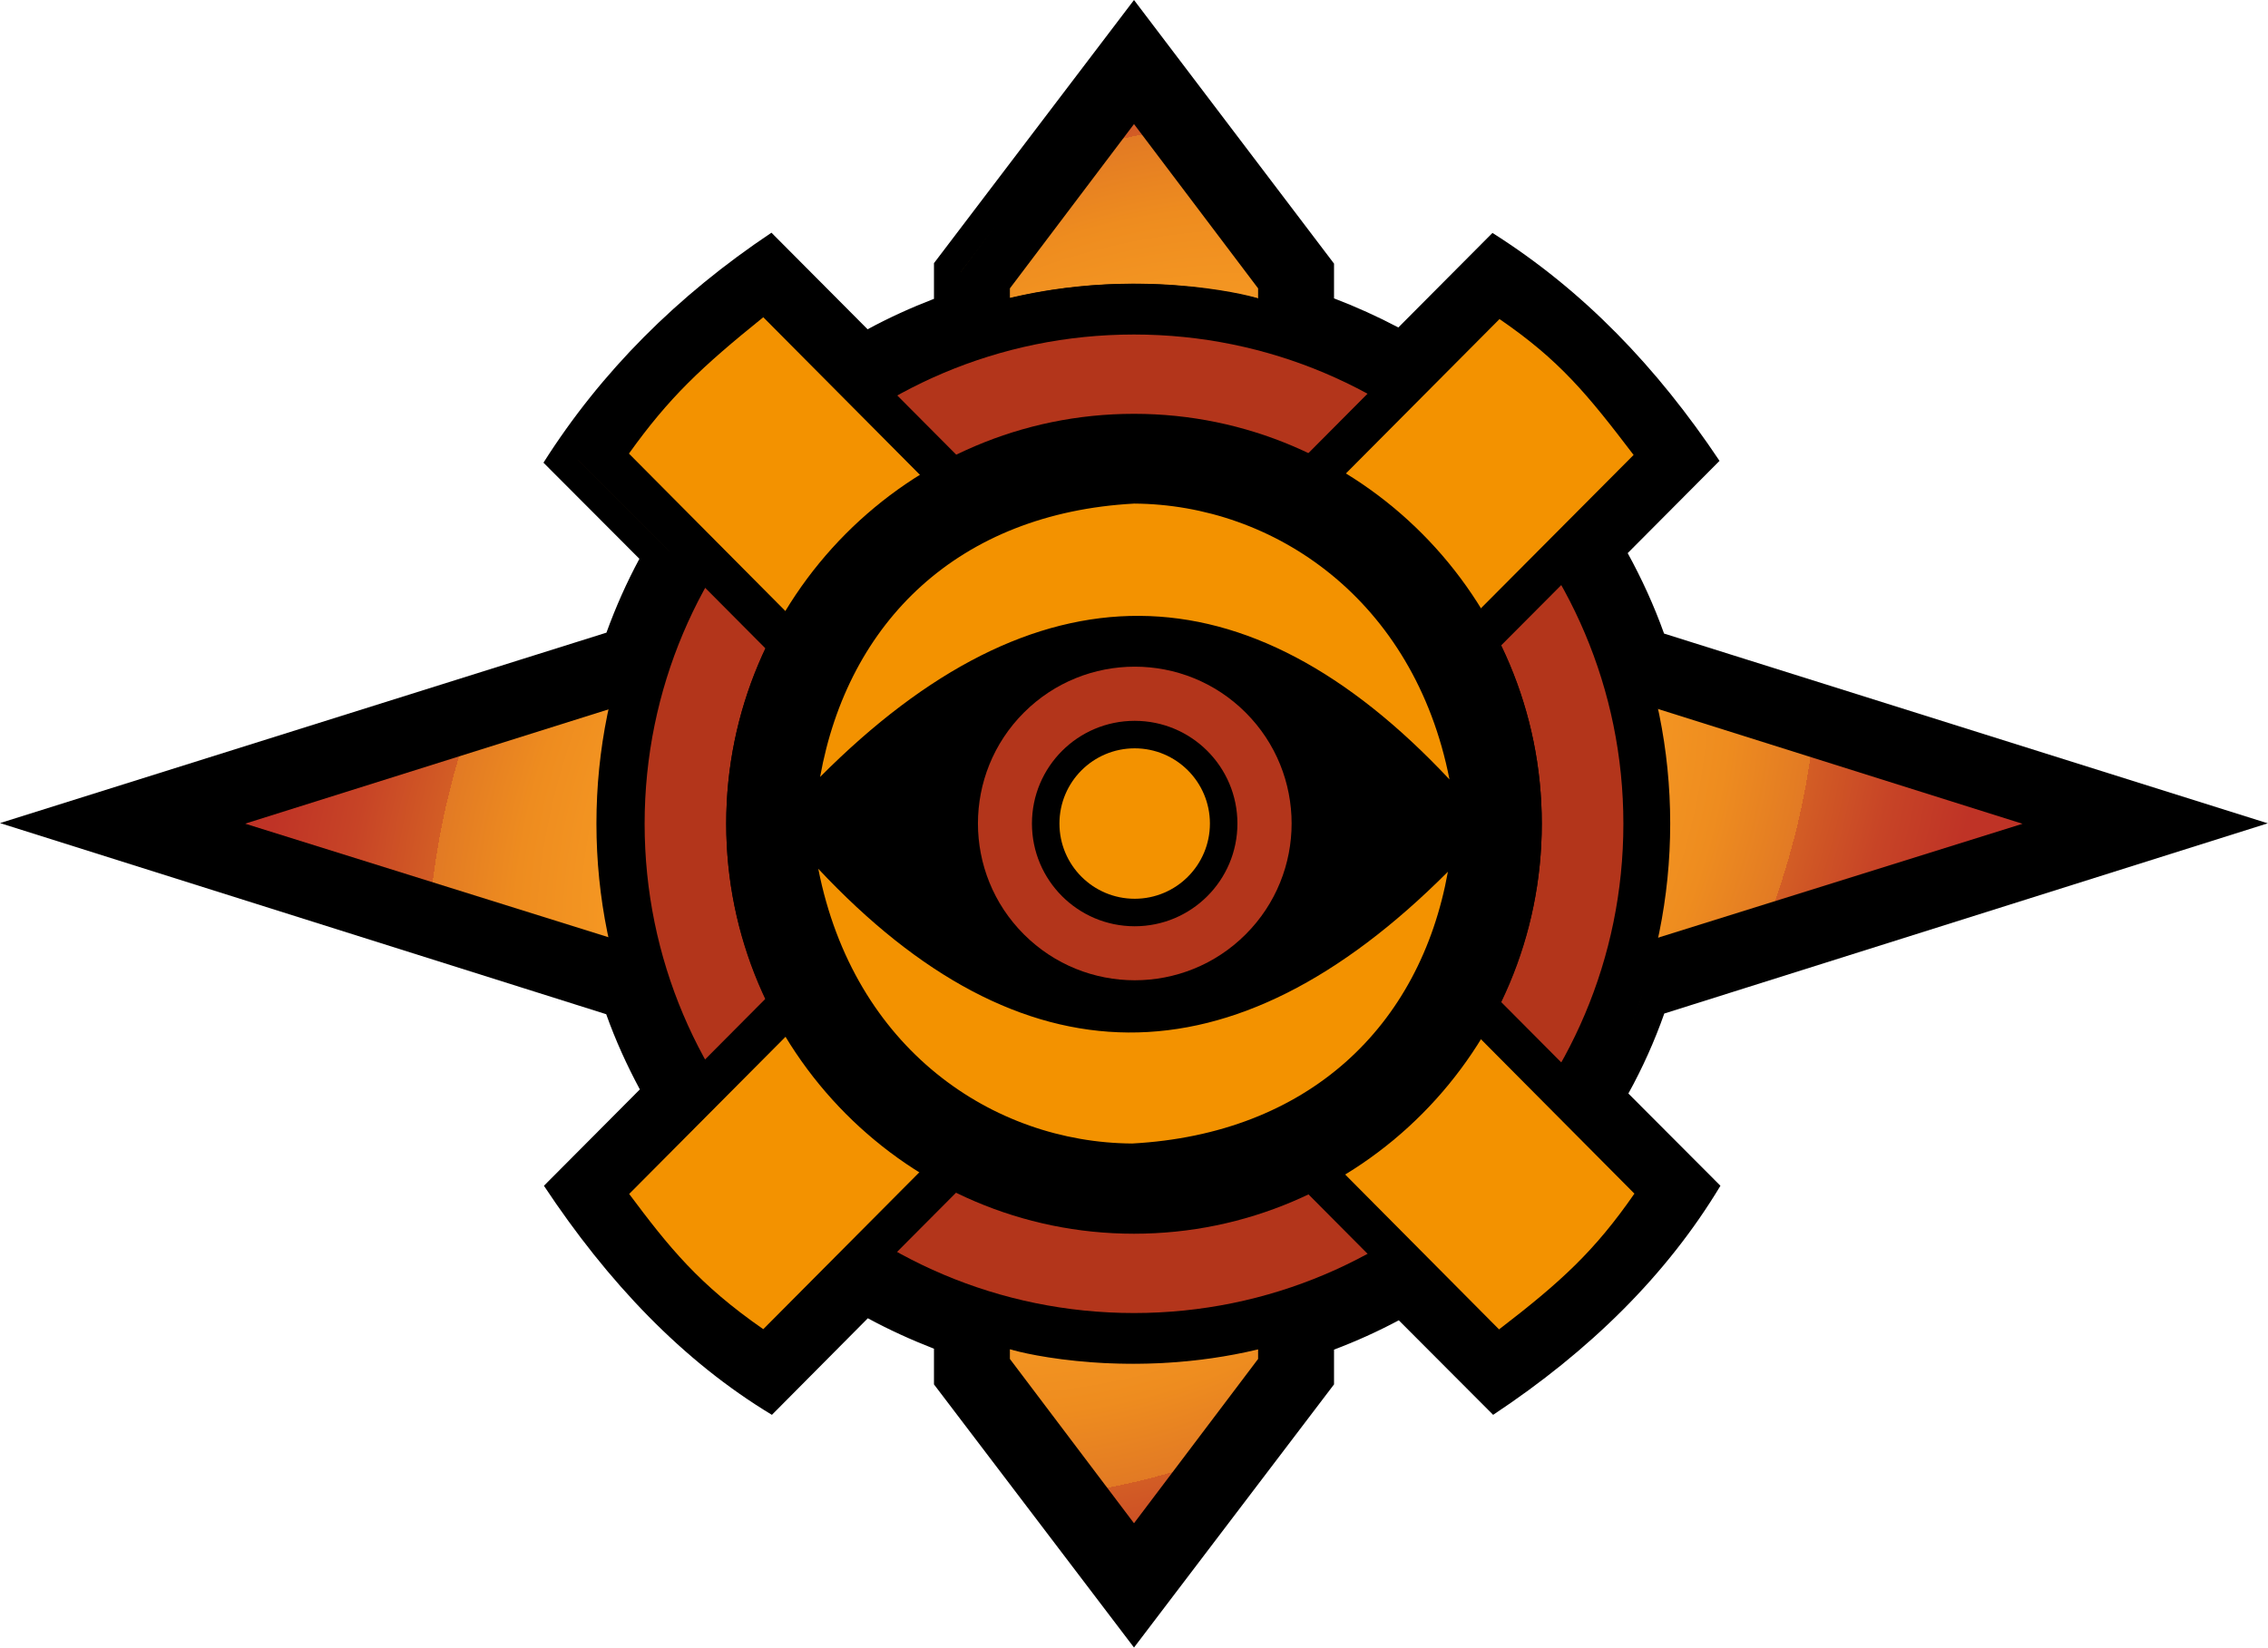
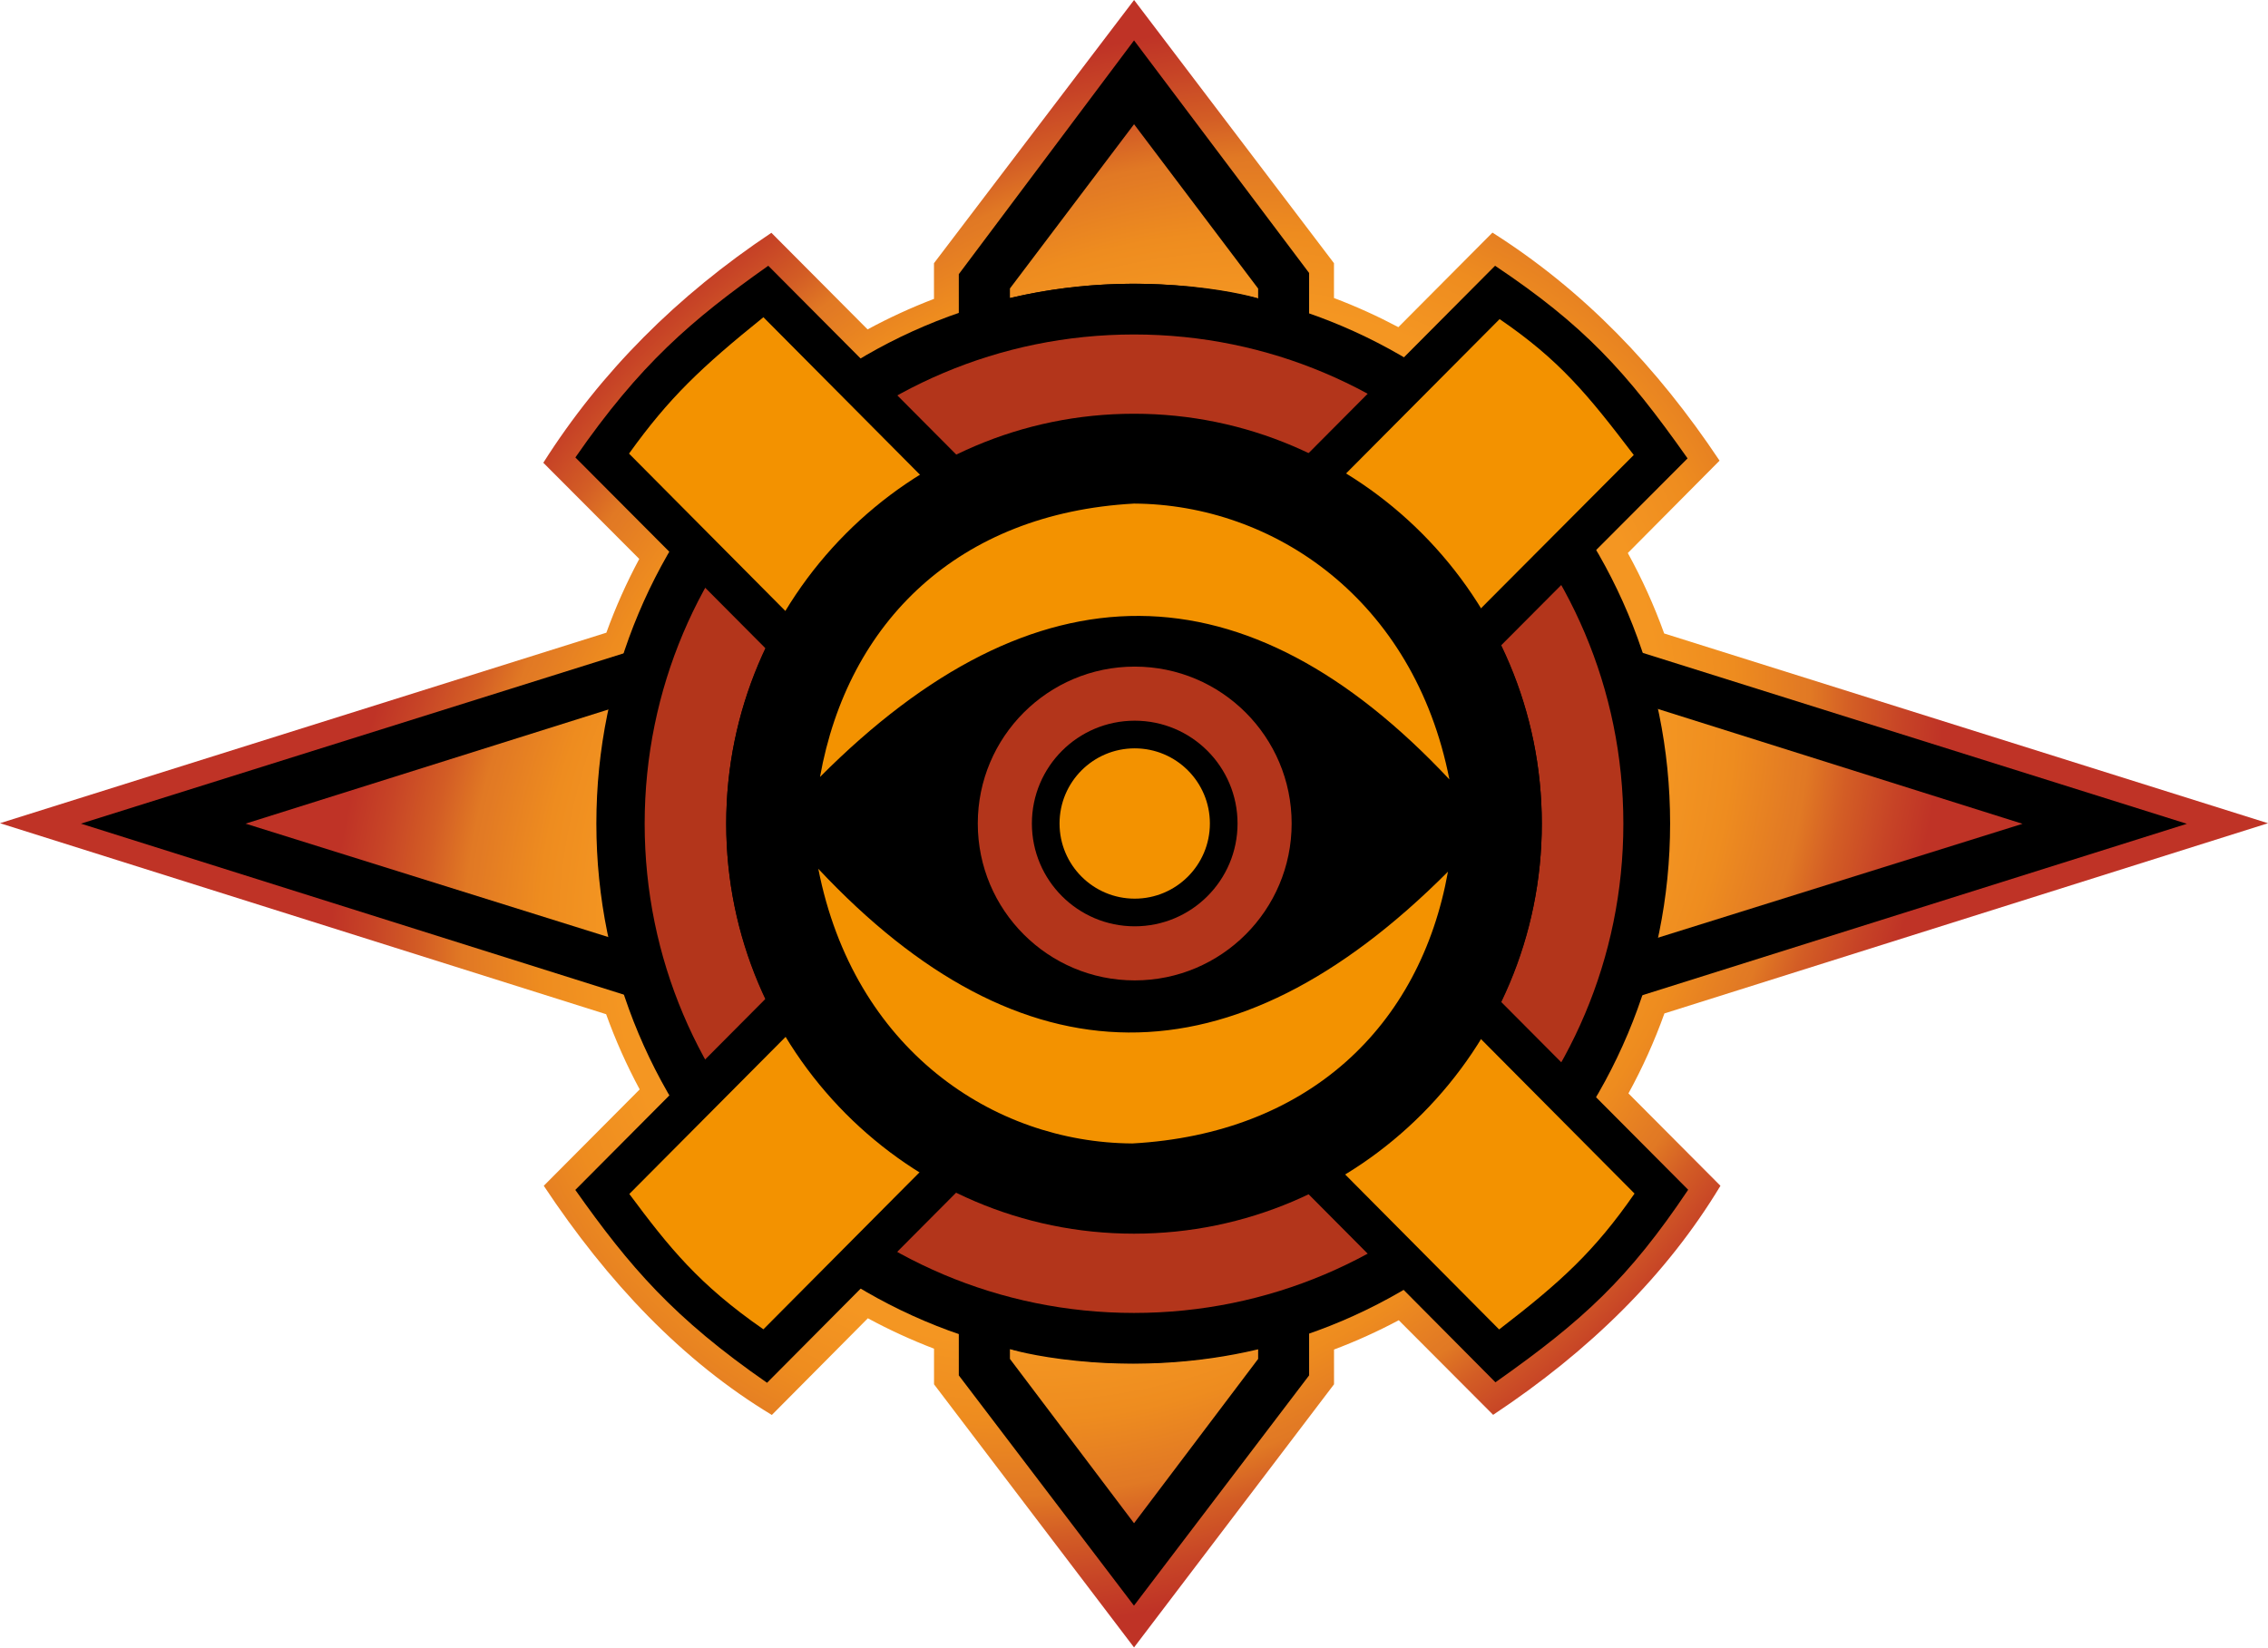
- <svg xmlns="http://www.w3.org/2000/svg" id="Ebene_1" version="1.1" viewBox="0 0 997.8 724.9">
-   <defs>
-     <style>
-       .st0 {
-         fill: url(#radial-gradient);
+ <svg xmlns="http://www.w3.org/2000/svg" id="Ebene_1" data-name="Ebene 1" viewBox="0 0 997.77 724.93" version="1.1" width="997.77" height="724.93">
+   <defs id="defs15">
+     <style id="style1">
+       .cls-1 {
+         fill: #b3351b;
      }

-       .st1 {
+       .cls-1, .cls-2, .cls-3, .cls-4 {
+         stroke-width: 0px;
+       }
+ 
+       .cls-2 {
        fill: #f39200;
      }

-       .st2 {
-         fill: #b3351b;
+       .cls-3 {
+         fill: url(#Unbenannter_Verlauf_14);
+       }
+ 
+       .cls-4 {
+         fill: #000000;
      }
    </style>
-     <radialGradient id="radial-gradient" cx="498.9" cy="362.5" fx="498.9" fy="362.5" r="420.5" gradientTransform="translate(-66.2 496.1) rotate(-44.1) scale(1 .8)" gradientUnits="userSpaceOnUse">
-       <stop offset="0" stop-color="#bc2d26" />
-       <stop offset="0" stop-color="#c03726" />
-       <stop offset=".1" stop-color="#cd4d26" />
-       <stop offset=".2" stop-color="#de7524" />
-       <stop offset=".2" stop-color="#e27a24" />
-       <stop offset=".3" stop-color="#ee8c1f" />
-       <stop offset=".4" stop-color="#f49622" />
-       <stop offset=".5" stop-color="#f49824" />
-       <stop offset=".6" stop-color="#f49622" />
-       <stop offset=".7" stop-color="#ee8c1f" />
-       <stop offset=".8" stop-color="#e27a24" />
-       <stop offset=".8" stop-color="#e17924" />
-       <stop offset=".8" stop-color="#d35d25" />
-       <stop offset=".9" stop-color="#c74426" />
-       <stop offset="1" stop-color="#bf3326" />
+     <radialGradient id="Unbenannter_Verlauf_14" data-name="Unbenannter Verlauf 14" cx="500" cy="500" fx="500" fy="500" r="403.74" gradientTransform="matrix(0.7182477,-0.6957874,0.5705457,0.5889631,-144.31,417.08)" gradientUnits="userSpaceOnUse">
+       <stop offset="0" stop-color="#bc2d26" id="stop1" />
+       <stop offset=".04" stop-color="#c03726" id="stop2" />
+       <stop offset=".11" stop-color="#cd4d26" id="stop3" />
+       <stop offset=".19" stop-color="#de7524" id="stop4" />
+       <stop offset=".21" stop-color="#e27a24" id="stop5" />
+       <stop offset=".29" stop-color="#ee8c1f" id="stop6" />
+       <stop offset=".38" stop-color="#f49622" id="stop7" />
+       <stop offset=".5" stop-color="#f49824" id="stop8" />
+       <stop offset=".62" stop-color="#f49622" id="stop9" />
+       <stop offset=".71" stop-color="#ee8c1f" id="stop10" />
+       <stop offset=".79" stop-color="#e27a24" id="stop11" />
+       <stop offset=".8" stop-color="#e17924" id="stop12" />
+       <stop offset=".85" stop-color="#d35d25" id="stop13" />
+       <stop offset=".91" stop-color="#c74426" id="stop14" />
+       <stop offset=".96" stop-color="#bf3326" id="stop15" />
    </radialGradient>
  </defs>
-   <g id="path15">
-     <path class="st0" d="M416.9,607.1v-17.8l-3.9-1.5c-9.8-3.8-19.3-8.1-28.4-13.1l-3.9-2.1-42.1,42.4c-33.9-21.3-64-51.7-91.7-92.5l41.9-42.1-2.1-3.9c-5.6-10.4-10.4-21.2-14.4-32.3l-1-2.8L20,362.2l251.4-79,1-2.8c3.9-10.8,8.6-21.5,14.1-31.7l2.1-3.9-41.9-42c23.4-35.7,54.3-66.8,91.9-92.6l42,42.2,3.9-2.1c9.1-4.9,18.7-9.3,28.5-13.1l3.9-1.5v-17.8L498.9,9.9l81.9,107.9v17.5l3.9,1.5c9.4,3.6,18.7,7.8,27.6,12.5l3.9,2.1,41.1-41.3c34.8,22.9,64.8,53,91.4,91.9l-40.1,40.3,2.2,3.9c6.1,11,11.3,22.7,15.6,34.5l1,2.8,250.3,78.7-250.2,78.9-1,2.8c-4.2,11.8-9.4,23.3-15.4,34.3l-2.2,3.9,40.3,40.5c-21.7,34.5-52.5,65.5-91.7,92.2l-41.2-41.3-3.9,2.1c-8.9,4.7-18.3,9-27.8,12.6l-3.9,1.5v17.4l-82,107.9-82-107.9Z" />
-     <path d="M498.9,19.8l75.9,100v19.6l7.8,2.9c9.2,3.5,18.2,7.6,26.9,12.2l7.9,4.2,6.3-6.3,34.5-34.7c31.2,21.3,58.4,48.7,82.8,83.5l-33.4,33.6-6.3,6.4,4.3,7.9c5.9,10.8,11.1,22.1,15.2,33.7l2,5.6,5.7,1.8,229.3,72.1-229.2,72.2-5.7,1.8-2,5.6c-4.1,11.5-9.2,22.7-15.1,33.5l-4.3,7.9,6.3,6.4,33.7,33.9c-20.3,31-48.2,59.1-83.3,83.6l-34.5-34.6-6.3-6.3-7.9,4.2c-8.7,4.6-17.8,8.8-27.1,12.3l-7.8,2.9v19.5l-76,100-76-100v-19.9l-7.7-3c-9.5-3.7-18.8-7.9-27.7-12.7l-7.9-4.3-6.3,6.4-35.5,35.7c-30.5-20-57.8-47.7-83.1-84.1l35.2-35.4,6.3-6.3-4.2-7.8c-5.4-10.1-10.2-20.7-14-31.5l-2-5.6-5.7-1.8-230.3-72.6,230.4-72.4,5.7-1.8,2-5.6c3.8-10.5,8.4-20.9,13.8-30.9l4.2-7.8-6.3-6.3-35.3-35.4c21.8-32.1,49.8-60.3,83.5-84.1l35.3,35.4,6.3,6.4,7.9-4.3c8.8-4.8,18.2-9.1,27.8-12.8l7.7-3v-19.9l76-100M498.9,0l-88,115.8v15.7c-10.1,3.9-19.8,8.3-29.2,13.4l-42.3-42.5c-41.3,27.6-74.9,61.1-100.3,101.2l42.2,42.3c-5.6,10.4-10.4,21.2-14.5,32.5L0,362.2l266.7,84.1c4.1,11.5,9.1,22.5,14.8,33.1l-42.2,42.4c28.1,42.4,61,77.1,100.3,100.8l42.2-42.5c9.4,5.1,19.1,9.5,29.1,13.4v15.7l88,115.8,88-115.8v-15.3c9.8-3.7,19.3-8,28.5-12.9l41.5,41.6c42.4-28.1,76.3-61.4,100-100.8l-40.5-40.6c6.2-11.2,11.5-23,15.8-35.2l265.5-83.7-265.6-83.5c-4.4-12.3-9.8-24.1-16-35.4l40.4-40.6c-27.6-41.3-59.9-75-99.9-100.3l-41.4,41.6c-9.1-4.8-18.6-9.1-28.3-12.8v-15.3L498.9,0h0Z" />
-   </g>
-   <path id="path16" d="M499,217L35.6,362.4l463.2,145.9,463.2-145.9-463.1-145.5h0ZM108,362.4l391-123,390.8,123.1-390.9,122.2-390.9-122.2Z" />
-   <ellipse id="ellipse16" cx="498.6" cy="362.4" rx="236.2" ry="237.5" />
-   <path id="path17" d="M498.9,17.8l-77.1,102.9v484.6l77.1,101.3,77-101.3V120.1l-77-102.4h0ZM498.9,670.3l-54.6-72.3v-4.3c6.2,2.1,54,13.3,109.2.1v4.2l-54.6,72.3ZM553.5,131.3c-6.2-2.1-54-13.3-109.2-.2v-4.2l54.6-72.3,54.6,72.3v4.3Z" />
-   <path id="path18" class="st2" d="M498.9,147.2c-118.9,0-215.3,96.4-215.3,215.3s96.4,215.3,215.3,215.3,215.3-96.4,215.3-215.3-96.4-215.3-215.3-215.3h0ZM498.9,541.8c-99.1,0-179.4-80.3-179.4-179.4s80.3-179.4,179.4-179.4,179.4,80.3,179.4,179.4-80.3,179.4-179.4,179.4h0Z" />
-   <path id="path19" d="M253.1,201.3c28.4-41,50.9-60.4,84.9-84.3l404.7,406.6c-26.1,39-46.1,57.5-84.8,84.7,0,0-404.7-407.1-404.8-407h0Z" />
-   <path id="path20" d="M337.5,608.5c-41-28.4-60.4-50.9-84.4-84.9L657.7,116.9c39,26.1,57.5,46.1,84.7,84.8,0,0-405.1,406.7-405,406.8h0Z" />
-   <path id="path21" class="st1" d="M335.8,584.9c-28.4-19.7-41.5-36.1-59-59.5l382.9-385c26.4,18.1,38.6,33,59,59.8,0,0-383,384.7-382.9,384.7h0Z" />
-   <path id="path22" class="st1" d="M719.1,525.2c-17.6,25.4-32.4,38.9-59.6,59.8L276.7,199.6c17.6-24.6,31.7-37.9,59.1-60l383.2,385.6Z" />
-   <ellipse id="ellipse22" cx="498.9" cy="362.5" rx="179.4" ry="180.4" />
-   <path id="path23" class="st1" d="M360.8,341.9c94.8-95.2,187.6-94.2,276.9,1.1-15.6-79.4-77.4-121-138.7-121.4-77.2,4.2-125.9,51.9-138.2,120.3h0Z" />
-   <path id="path24" class="st1" d="M637,383.6c-94.9,95.1-187.7,94-277-1.3,15.6,79.4,76.9,120.5,138.1,120.9,77.2-4.2,126.6-51.2,138.9-119.6h0Z" />
-   <circle id="circle24" class="st2" cx="499.2" cy="362.4" r="69" transform="translate(-110 459.1) rotate(-45)" />
-   <circle id="circle25" cx="499.2" cy="362.4" r="45.2" />
-   <circle id="circle26" class="st1" cx="499.2" cy="362.4" r="33.1" />
+   <path class="cls-3" d="m 732.24,445.94 265.53,-83.69 -265.64,-83.5 c -4.42,-12.28 -9.78,-24.11 -16,-35.4 L 756.49,202.7 C 728.93,161.37 696.62,127.75 656.58,102.36 l -41.39,41.6 c -9.12,-4.84 -18.57,-9.13 -28.33,-12.82 V 115.81 L 498.92,0 410.89,115.81 v 15.71 c -10.07,3.86 -19.83,8.34 -29.21,13.43 L 339.36,102.44 C 298.03,130 264.41,163.58 239.02,203.63 l 42.21,42.32 c -5.57,10.4 -10.42,21.24 -14.47,32.46 L 0,362.24 266.66,446.29 c 4.12,11.45 9.06,22.5 14.76,33.09 l -42.2,42.41 c 28.14,42.41 60.97,77.11 100.34,100.84 l 42.24,-42.54 c 9.35,5.06 19.08,9.53 29.11,13.38 v 15.67 l 87.99,115.79 87.98,-115.79 v -15.29 c 9.81,-3.71 19.32,-8.02 28.48,-12.9 l 41.52,41.63 c 42.41,-28.14 76.27,-61.42 100,-100.79 l -40.47,-40.65 c 6.15,-11.23 11.46,-23 15.83,-35.2 z" id="path15" style="fill:url(#Unbenannter_Verlauf_14)" />
+   <path class="cls-4" d="M 498.98,217 35.6,362.43 498.84,508.37 962.08,362.5 498.97,217 Z M 108.03,362.43 499.01,239.4 889.77,362.5 498.9,484.66 Z" id="path16" />
+   <ellipse class="cls-4" cx="498.55" cy="362.37" rx="236.19" ry="237.51" id="ellipse16" />
+   <path class="cls-4" d="m 498.9,17.78 -77.09,102.86 v 484.58 l 77.06,101.32 77.05,-101.32 V 120.12 L 498.9,17.77 Z m 0,652.49 -54.6,-72.31 v -4.35 c 6.17,2.12 53.97,13.29 109.2,0.14 v 4.22 z m 54.6,-538.94 c -6.17,-2.12 -53.97,-13.31 -109.2,-0.17 v -4.22 l 54.61,-72.28 54.59,72.32 z" id="path17" />
+   <path class="cls-1" d="m 498.89,147.18 c -118.89,0 -215.28,96.38 -215.28,215.28 0,118.9 96.38,215.28 215.28,215.28 118.9,0 215.28,-96.38 215.28,-215.28 0,-118.9 -96.38,-215.28 -215.28,-215.28 z m 0,394.65 c -99.08,0 -179.4,-80.32 -179.4,-179.4 0,-99.08 80.32,-179.4 179.4,-179.4 99.08,0 179.4,80.32 179.4,179.4 0,99.08 -80.32,179.4 -179.4,179.4 z" id="path18" />
+   <path class="cls-4" d="m 253.13,201.29 c 28.43,-41.01 50.92,-60.36 84.86,-84.35 l 404.69,406.6 c -26.12,38.97 -46.14,57.48 -84.79,84.72 0.09,-0.09 -404.68,-407.06 -404.77,-406.97 z" id="path19" />
+   <path class="cls-4" d="M 337.45,608.47 C 296.44,580.04 277.09,557.55 253.1,523.61 L 657.73,116.94 c 38.97,26.12 57.45,46.11 84.69,84.76 -0.09,-0.09 -405.06,406.68 -404.97,406.77 z" id="path20" />
+   <path class="cls-2" d="M 335.84,584.94 C 307.41,565.23 294.3,548.83 276.86,525.39 L 659.73,140.41 c 26.39,18.07 38.63,33.01 59.02,59.8 -0.06,-0.06 -382.97,384.68 -382.91,384.74 z" id="path21" />
+   <path class="cls-2" d="m 719.09,525.21 c -17.61,25.39 -32.44,38.93 -59.57,59.8 L 276.73,199.6 c 17.63,-24.58 31.68,-37.89 59.12,-60.01 z" id="path22" />
+   <ellipse class="cls-4" cx="498.89" cy="362.46" rx="179.4" ry="180.4" id="ellipse22" />
+   <path class="cls-2" d="m 360.75,341.89 c 94.83,-95.17 187.58,-94.17 276.89,1.09 -15.59,-79.37 -77.44,-121.03 -138.73,-121.39 -77.16,4.25 -125.94,51.95 -138.16,120.3 z" id="path23" />
+   <path class="cls-2" d="M 637.01,383.56 C 542.16,478.71 449.3,477.57 360,382.3 c 15.57,79.37 76.87,120.5 138.15,120.86 77.16,-4.24 126.62,-51.25 138.86,-119.61 z" id="path24" />
+   <circle class="cls-1" cx="499.2" cy="362.37" r="69.04" id="circle24" />
+   <circle class="cls-4" cx="499.2" cy="362.37" r="45.24" id="circle25" />
+   <circle class="cls-2" cx="499.2" cy="362.37" r="33.07" id="circle26" />
</svg>
